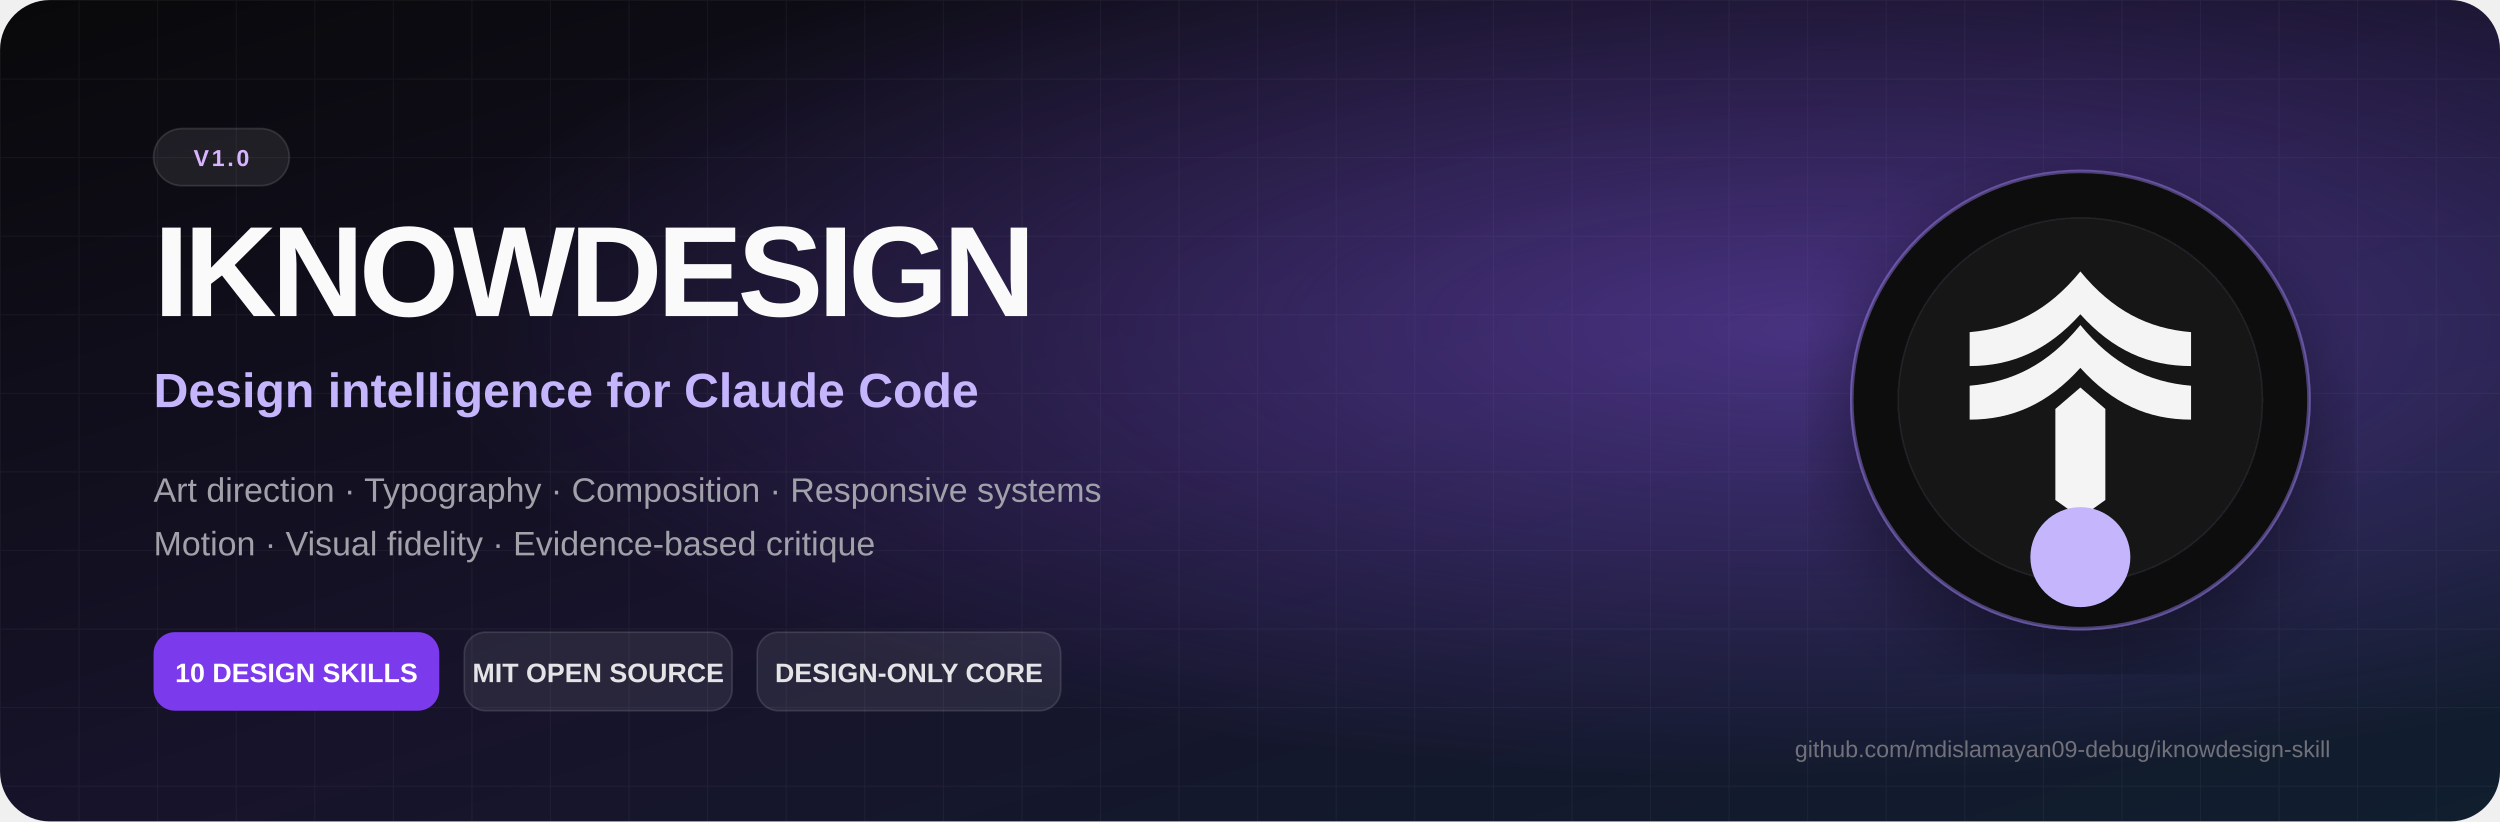
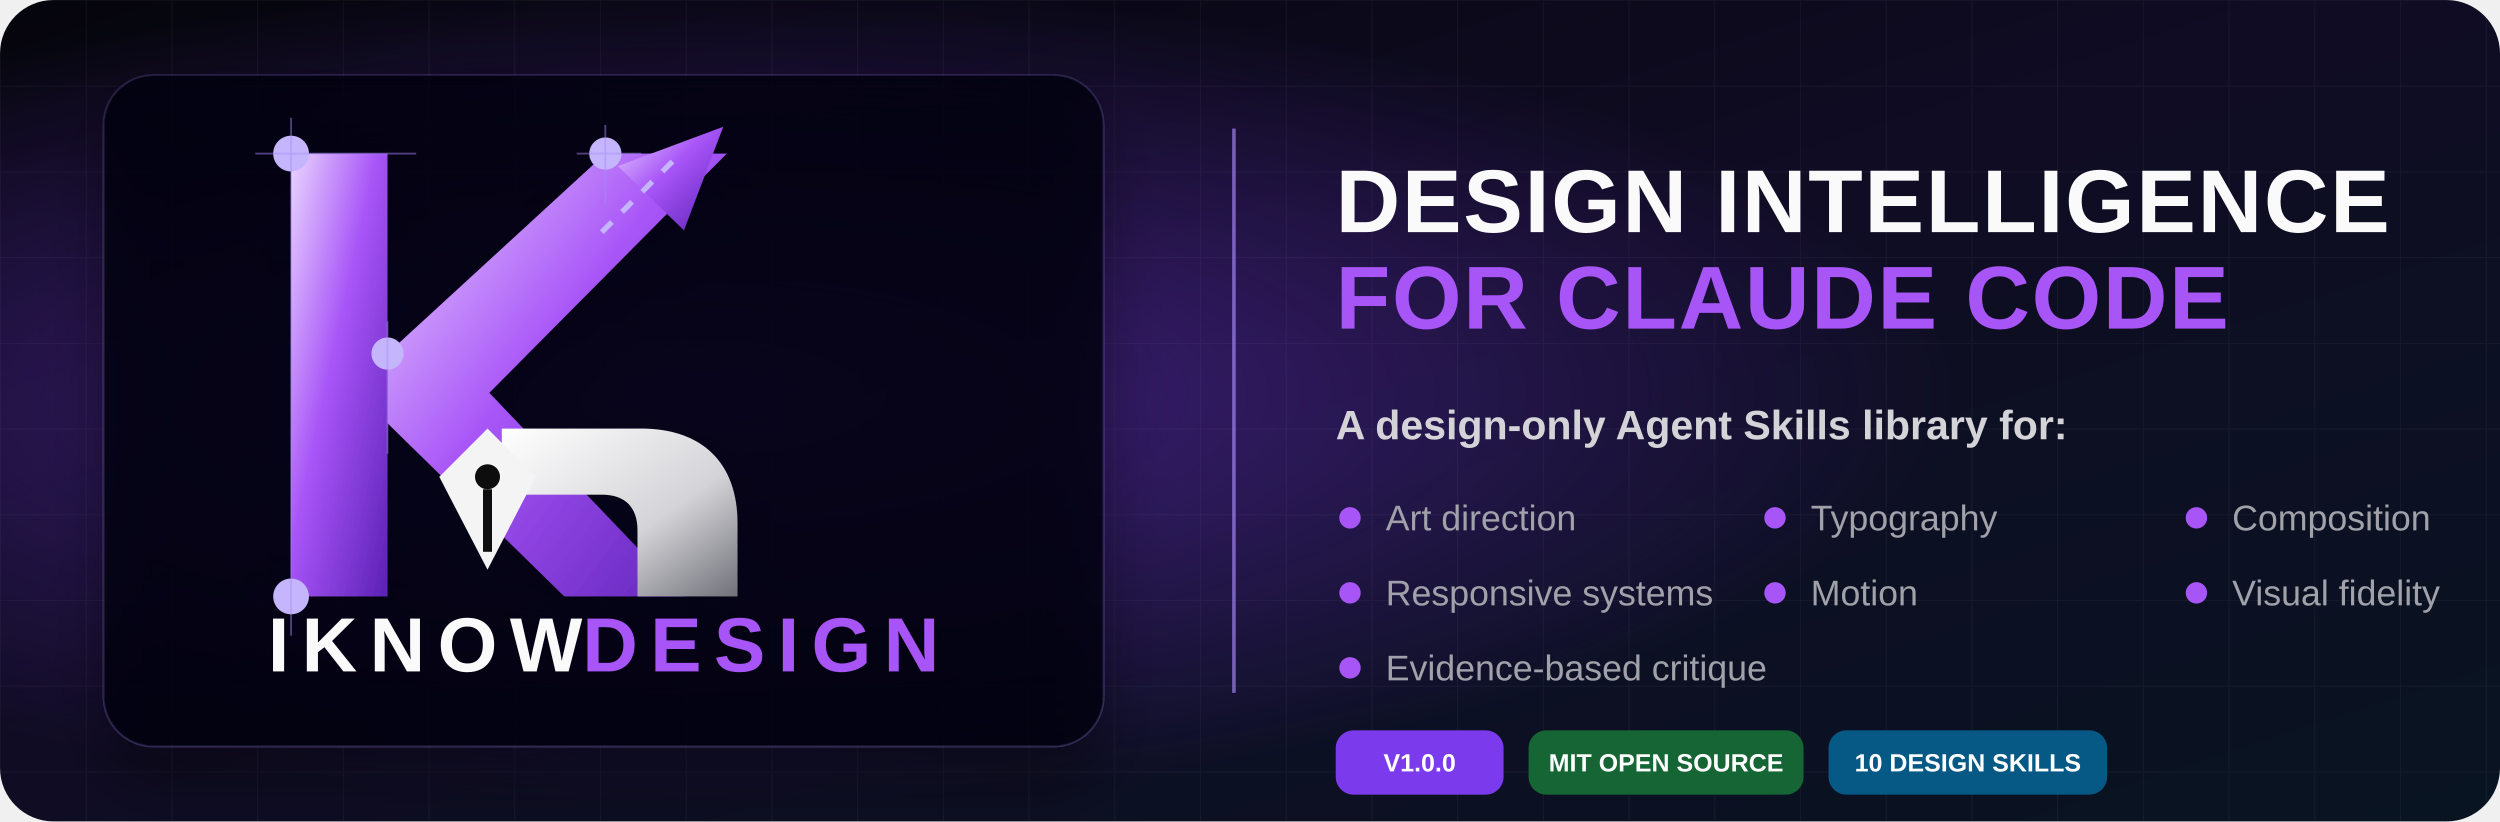
<svg xmlns="http://www.w3.org/2000/svg" width="1400" height="460" viewBox="0 0 1400 460" role="img" aria-labelledby="title desc">
  <defs>
    <linearGradient id="bg" x1="0" y1="0" x2="1" y2="1">
-       <stop stop-color="#09090B" />
-       <stop offset="0.52" stop-color="#17132B" />
-       <stop offset="1" stop-color="#101E2E" />
+       <stop stop-color="#05050C" />
+       <stop offset=".48" stop-color="#100C24" />
+       <stop offset="1" stop-color="#081421" />
    </linearGradient>
-     <radialGradient id="glow" cx="72%" cy="40%" r="55%">
-       <stop stop-color="#8B5CF6" stop-opacity=".42" />
-       <stop offset="1" stop-color="#8B5CF6" stop-opacity="0" />
+     <linearGradient id="violet" x1="0" y1="0" x2="1" y2="1">
+       <stop stop-color="#E9D5FF" />
+       <stop offset=".45" stop-color="#A855F7" />
+       <stop offset="1" stop-color="#5B21B6" />
+     </linearGradient>
+     <linearGradient id="silver" x1="0" y1="0" x2="1" y2="1">
+       <stop stop-color="#FFFFFF" />
+       <stop offset=".6" stop-color="#D4D4D8" />
+       <stop offset="1" stop-color="#71717A" />
+     </linearGradient>
+     <radialGradient id="glow" cx="28%" cy="48%" r="50%">
+       <stop stop-color="#7C3AED" stop-opacity=".48" />
+       <stop offset="1" stop-color="#7C3AED" stop-opacity="0" />
    </radialGradient>
-     <pattern id="grid" width="44" height="44" patternUnits="userSpaceOnUse">
-       <path d="M44 0H0V44" fill="none" stroke="#fff" stroke-opacity=".045" />
+     <pattern id="grid" width="48" height="48" patternUnits="userSpaceOnUse">
+       <path d="M48 0H0V48" fill="none" stroke="#FFFFFF" stroke-opacity=".045" />
    </pattern>
-     <filter id="shadow">
-       <feDropShadow dx="0" dy="18" stdDeviation="25" flood-color="#000" flood-opacity=".45" />
+     <filter id="shadow" x="-30%" y="-30%" width="160%" height="160%">
+       <feDropShadow dx="0" dy="18" stdDeviation="18" flood-color="#000" flood-opacity=".55" />
    </filter>
  </defs>
-   <rect width="1400" height="460" rx="28" fill="url(#bg)" />
-   <rect width="1400" height="460" rx="28" fill="url(#grid)" />
-   <rect width="1400" height="460" rx="28" fill="url(#glow)" />
-   <g transform="translate(86 72)">
-     <rect width="76" height="32" rx="16" fill="#fff" fill-opacity=".08" stroke="#fff" stroke-opacity=".12" />
-     <text x="38" y="21" fill="#D8B4FE" font-family="Arial, Helvetica, sans-serif" font-size="13" font-weight="700" text-anchor="middle" letter-spacing="1.5">V1.0</text>
-     <text y="105" fill="#FAFAFA" font-family="Arial, Helvetica, sans-serif" font-size="72" font-weight="800" letter-spacing="-3">IKNOWDESIGN</text>
-     <text y="156" fill="#C4B5FD" font-family="Arial, Helvetica, sans-serif" font-size="27" font-weight="600">Design intelligence for Claude Code</text>
-     <text y="209" fill="#A1A1AA" font-family="Arial, Helvetica, sans-serif" font-size="19">Art direction · Typography · Composition · Responsive systems</text>
-     <text y="239" fill="#A1A1AA" font-family="Arial, Helvetica, sans-serif" font-size="19">Motion · Visual fidelity · Evidence-based critique</text>
-     <g transform="translate(0 282)">
-       <rect width="160" height="44" rx="12" fill="#7C3AED" />
-       <text x="80" y="28" fill="#fff" font-family="Arial, Helvetica, sans-serif" font-size="15" font-weight="700" text-anchor="middle">10 DESIGN SKILLS</text>
-       <rect x="174" width="150" height="44" rx="12" fill="#fff" fill-opacity=".08" stroke="#fff" stroke-opacity=".12" />
-       <text x="249" y="28" fill="#E4E4E7" font-family="Arial, Helvetica, sans-serif" font-size="15" font-weight="700" text-anchor="middle">MIT OPEN SOURCE</text>
-       <rect x="338" width="170" height="44" rx="12" fill="#fff" fill-opacity=".08" stroke="#fff" stroke-opacity=".12" />
-       <text x="423" y="28" fill="#E4E4E7" font-family="Arial, Helvetica, sans-serif" font-size="15" font-weight="700" text-anchor="middle">DESIGN-ONLY CORE</text>
+   <rect width="1400" height="460" rx="30" fill="url(#bg)" />
+   <rect width="1400" height="460" rx="30" fill="url(#grid)" />
+   <rect width="1400" height="460" rx="30" fill="url(#glow)" />
+   <g transform="translate(58 42)" filter="url(#shadow)">
+     <rect x="0" y="0" width="560" height="376" rx="28" fill="#060611" fill-opacity=".78" stroke="#A78BFA" stroke-opacity=".18" />
+     <g transform="translate(105 44)">
+       <path d="M0 0H54V248H0Z" fill="url(#violet)" />
+       <path d="M54 112L176 0H244L111 134L220 248H153L54 151Z" fill="url(#violet)" />
+       <path d="M118 154H196C230 154 250 173 250 207V248H194V211C194 198 187 191 174 191H118Z" fill="url(#silver)" />
+       <path d="M110 154L137 181L110 233L83 181Z" fill="#F4F4F5" />
+       <circle cx="110" cy="181" r="7" fill="#09090B" />
+       <path d="M110 188V223" stroke="#09090B" stroke-width="5" />
+       <path d="M183 7L242 -15L220 43Z" fill="url(#violet)" />
+       <path d="M174 44L217 1" stroke="#C4B5FD" stroke-width="3" stroke-dasharray="8 8" />
+       <g fill="#C4B5FD">
+         <circle cx="0" cy="0" r="10" />
+         <circle cx="54" cy="112" r="9" />
+         <circle cx="176" cy="0" r="9" />
+         <circle cx="0" cy="248" r="10" />
+       </g>
+       <g stroke="#A78BFA" stroke-opacity=".45" fill="none">
+         <path d="M-20 0H70M0 -20V270M176 -16V28M160 0H196M54 94V168" />
+       </g>
+     </g>
+     <text x="280" y="334" fill="#FAFAFA" font-family="Arial,Helvetica,sans-serif" font-size="43" font-weight="800" text-anchor="middle" letter-spacing="7">IKNOW<tspan fill="#A855F7">DESIGN</tspan>
+     </text>
+   </g>
+   <g transform="translate(690 72)">
+     <rect width="2" height="316" fill="#A78BFA" fill-opacity=".65" />
+     <text x="58" y="58" fill="#FAFAFA" font-family="Arial,Helvetica,sans-serif" font-size="50" font-weight="800" letter-spacing="1">DESIGN INTELLIGENCE</text>
+     <text x="58" y="112" fill="#A855F7" font-family="Arial,Helvetica,sans-serif" font-size="50" font-weight="800" letter-spacing="1">FOR CLAUDE CODE</text>
+     <text x="58" y="174" fill="#D4D4D8" font-family="Arial,Helvetica,sans-serif" font-size="23" font-weight="600">A design-only Agent Skills library for:</text>
+     <g font-family="Arial,Helvetica,sans-serif" font-size="20" fill="#A1A1AA">
+       <circle cx="66" cy="218" r="6" fill="#A855F7" />
+       <text x="86" y="225">Art direction</text>
+       <circle cx="304" cy="218" r="6" fill="#A855F7" />
+       <text x="324" y="225">Typography</text>
+       <circle cx="540" cy="218" r="6" fill="#A855F7" />
+       <text x="560" y="225">Composition</text>
+       <circle cx="66" cy="260" r="6" fill="#A855F7" />
+       <text x="86" y="267">Responsive systems</text>
+       <circle cx="304" cy="260" r="6" fill="#A855F7" />
+       <text x="324" y="267">Motion</text>
+       <circle cx="540" cy="260" r="6" fill="#A855F7" />
+       <text x="560" y="267">Visual fidelity</text>
+       <circle cx="66" cy="302" r="6" fill="#A855F7" />
+       <text x="86" y="309">Evidence-based critique</text>
+     </g>
+     <g transform="translate(58 337)" font-family="Arial,Helvetica,sans-serif" font-size="14" font-weight="700">
+       <rect width="94" height="36" rx="10" fill="#7C3AED" />
+       <text x="47" y="23" fill="#FFF" text-anchor="middle">V1.0.0</text>
+       <rect x="108" width="154" height="36" rx="10" fill="#166534" />
+       <text x="185" y="23" fill="#FFF" text-anchor="middle">MIT OPEN SOURCE</text>
+       <rect x="276" width="156" height="36" rx="10" fill="#075985" />
+       <text x="354" y="23" fill="#FFF" text-anchor="middle">10 DESIGN SKILLS</text>
    </g>
  </g>
-   <g transform="translate(1035 94)" filter="url(#shadow)">
-     <circle cx="130" cy="130" r="128" fill="#0B0B0E" stroke="#A78BFA" stroke-opacity=".42" stroke-width="2" />
-     <circle cx="130" cy="130" r="102" fill="#fff" fill-opacity=".035" stroke="#fff" stroke-opacity=".08" />
-     <path d="M68 92C92 90 112 80 130 58C148 80 168 90 192 92V111C168 111 148 102 130 82C112 102 92 111 68 111Z" fill="#F4F4F5" />
-     <path d="M68 122C92 120 112 110 130 88C148 110 168 120 192 122V141C168 141 148 132 130 112C112 132 92 141 68 141Z" fill="#F4F4F5" />
-     <path d="M116 135L130 123L144 135V186L130 196L116 186Z" fill="#F4F4F5" />
-     <circle cx="130" cy="218" r="28" fill="#C4B5FD" />
-   </g>
-   <text x="1305" y="424" fill="#71717A" font-family="Arial, Helvetica, sans-serif" font-size="13" text-anchor="end">github.com/mdislamayan09-debug/iknowdesign-skill</text>
</svg>
